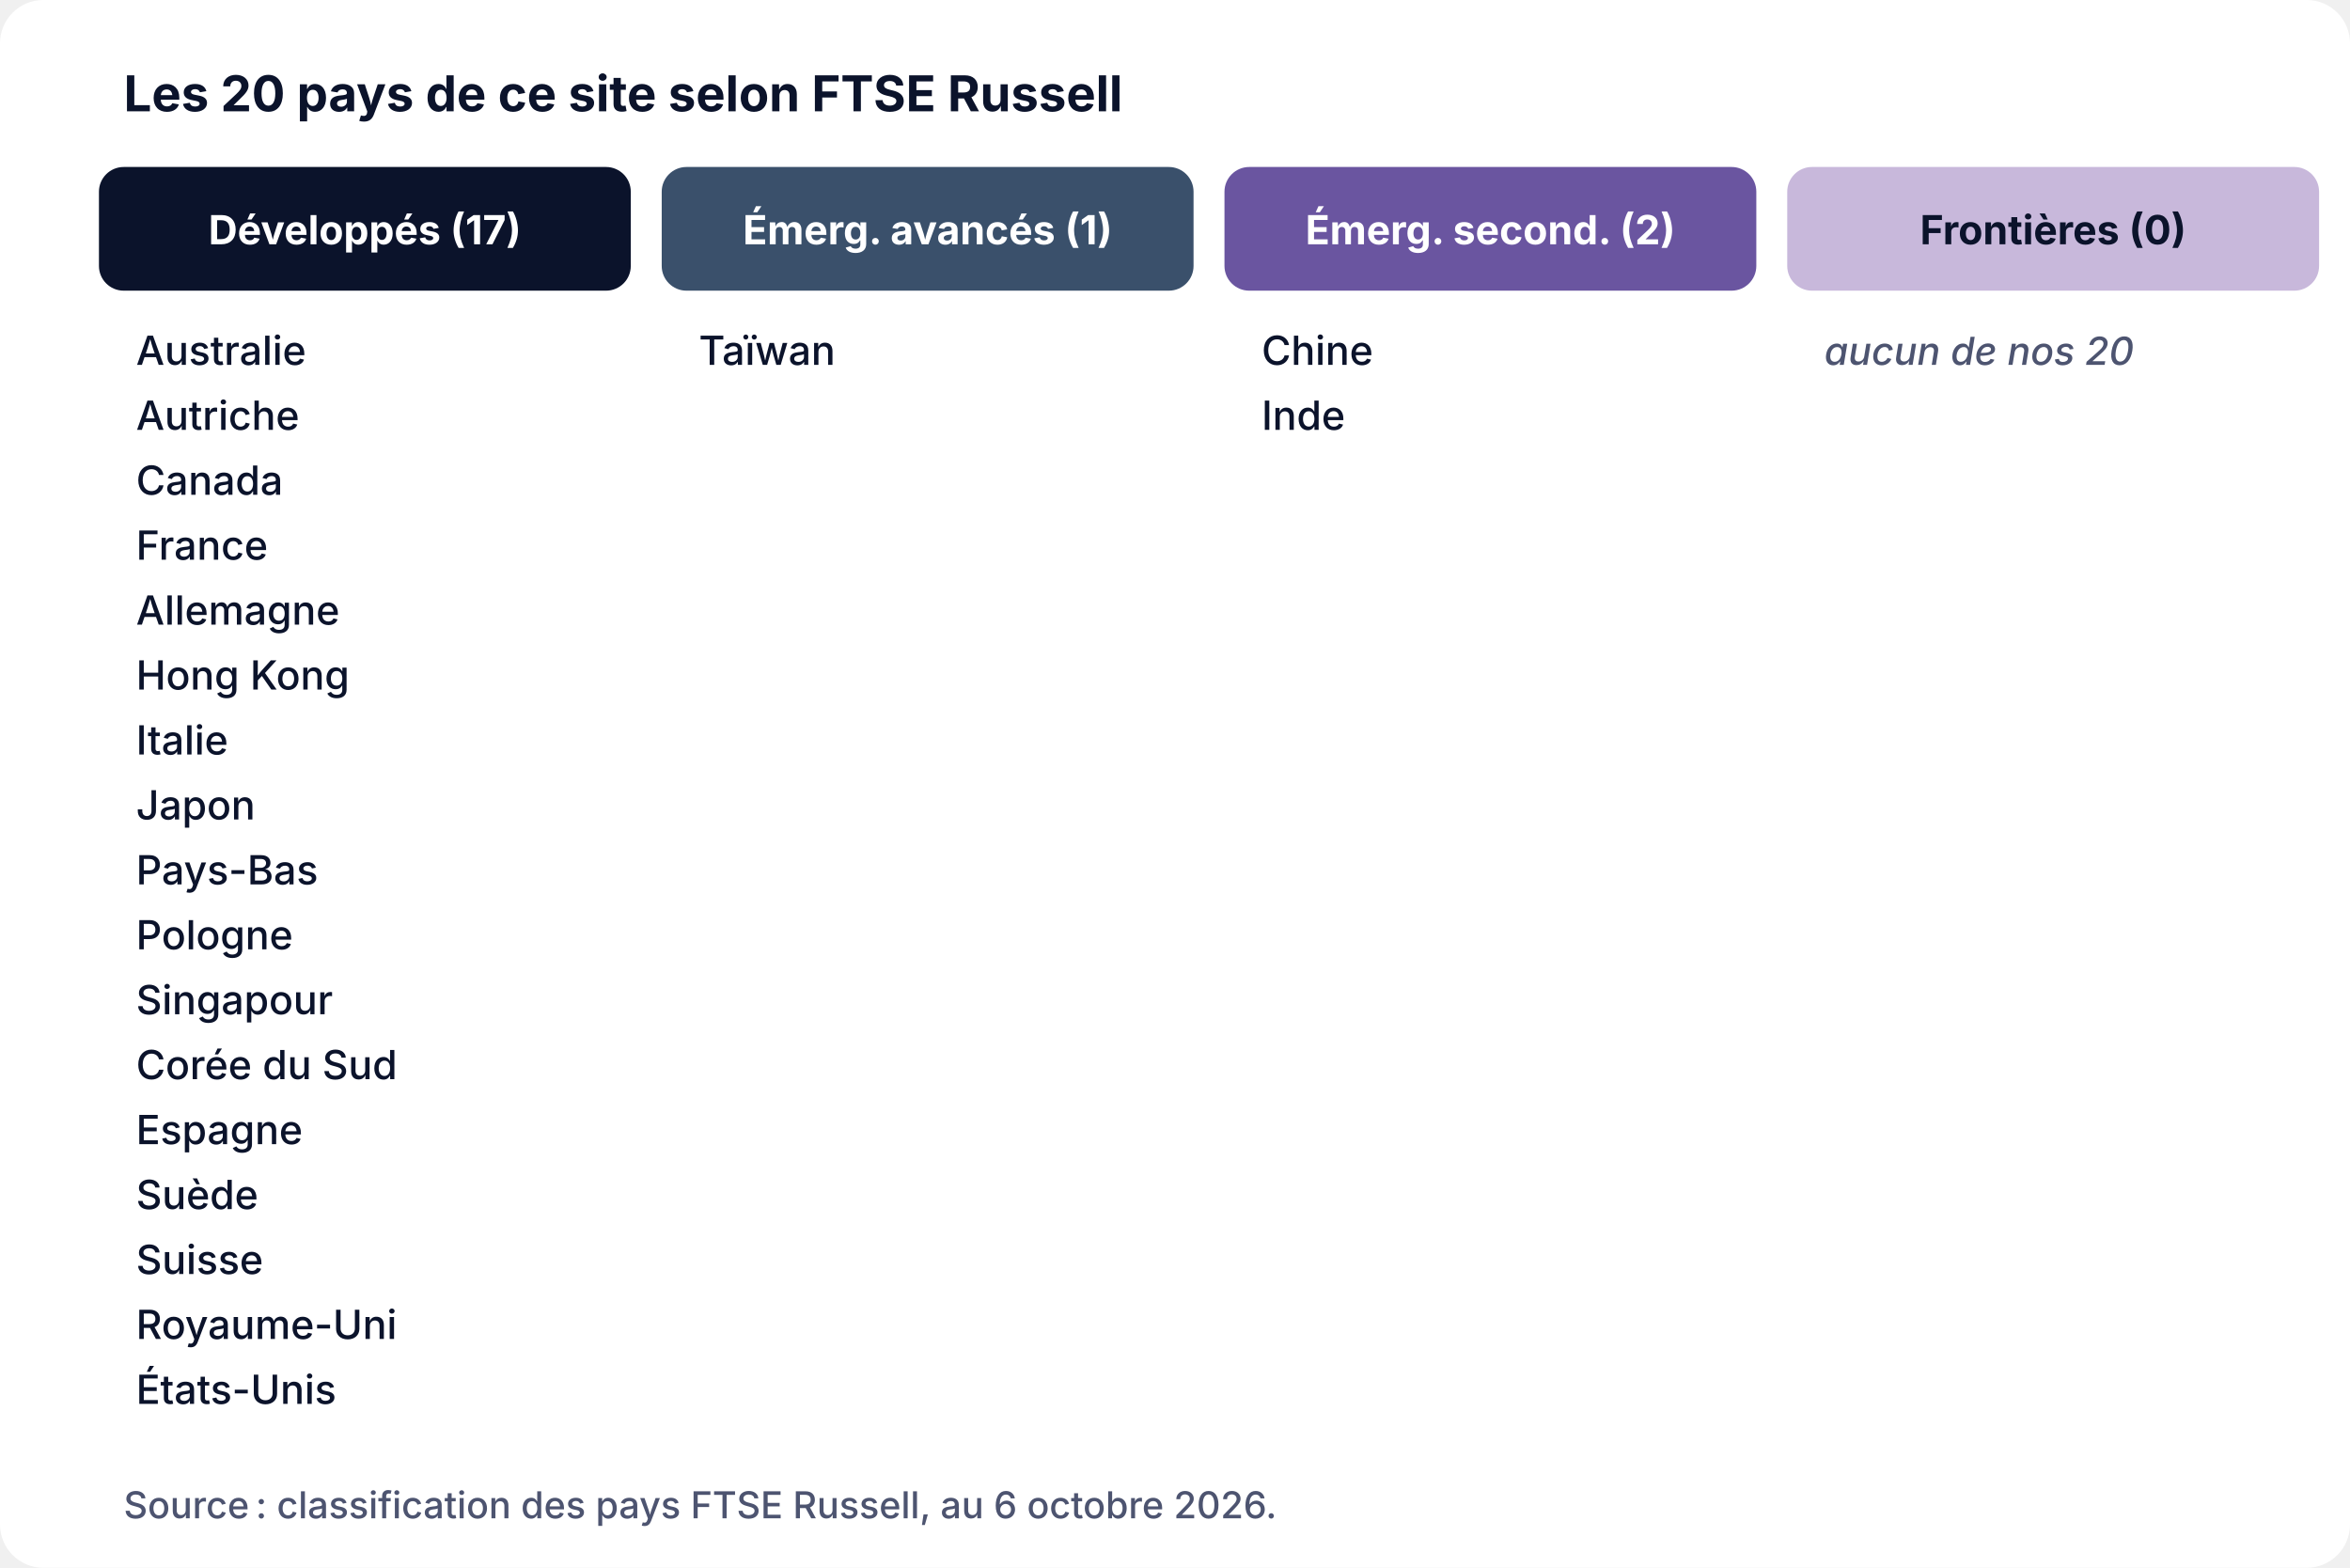
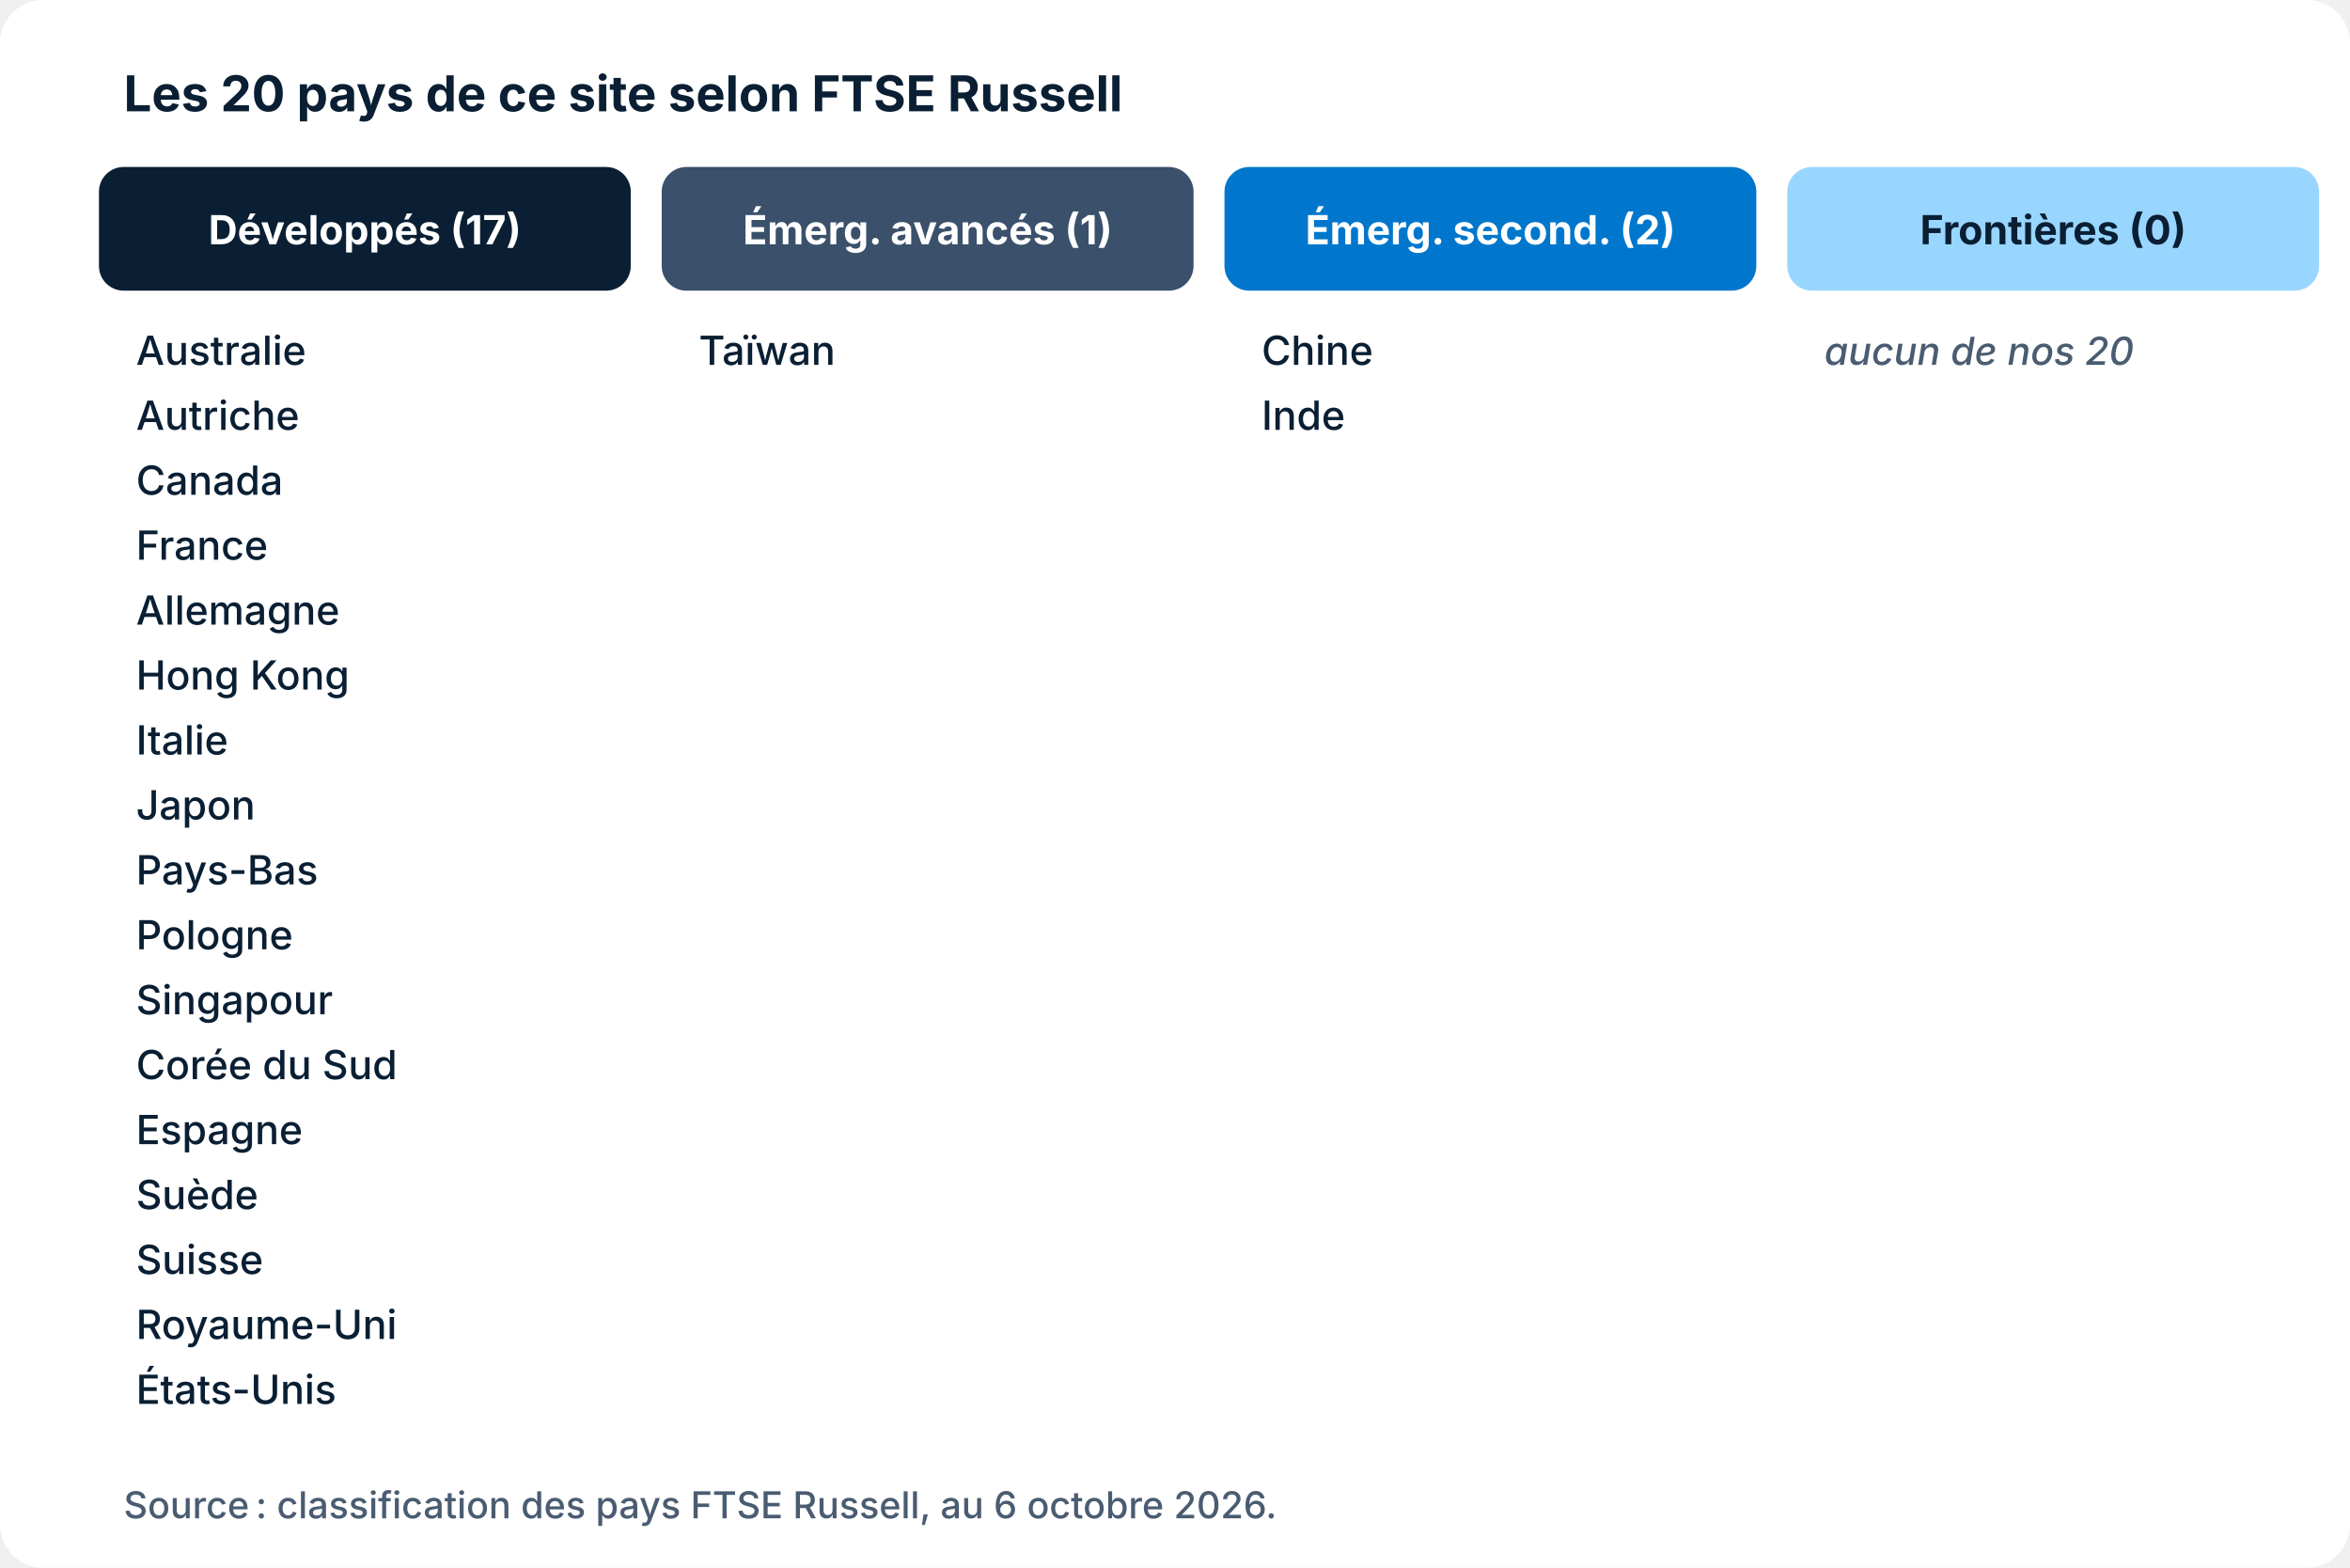
<svg xmlns="http://www.w3.org/2000/svg" viewBox="0 0 760 507" width="760" height="507" role="img" aria-label="Les 20 pays de ce site selon la classification FTSE Russell au 6 octobre 2026 : développés : Australie, Autriche, Canada, France, Allemagne, Hong Kong, Italie, Japon, Pays-Bas, Pologne, Singapour, Corée du Sud, Espagne, Suède, Suisse, Royaume-Uni, États-Unis ; émergents avancés : Taïwan ; émergents secondaires : Chine, Inde ; frontières : aucun" font-family="Inter, system-ui, -apple-system, 'Segoe UI', sans-serif">
  <rect width="760" height="507" rx="14" fill="#ffffff" />
-   <text x="40" y="36" font-size="16" font-weight="700" fill="#0B132B" text-anchor="start">Les 20 pays de ce site selon FTSE Russell</text>
-   <rect x="32" y="54" width="172" height="40" rx="8" fill="#0B132B" />
+   <text x="40" y="36" font-size="16" font-weight="700" fill="#0A1F33" text-anchor="start">Les 20 pays de ce site selon FTSE Russell</text>
+   <rect x="32" y="54" width="172" height="40" rx="8" fill="#0A1F33" />
  <text x="118" y="79" font-size="13" font-weight="700" fill="#ffffff" text-anchor="middle">Développés (17)</text>
-   <text x="44" y="118" font-size="13" font-weight="500" fill="#0B132B" text-anchor="start">Australie</text>
-   <text x="44" y="139" font-size="13" font-weight="500" fill="#0B132B" text-anchor="start">Autriche</text>
-   <text x="44" y="160" font-size="13" font-weight="500" fill="#0B132B" text-anchor="start">Canada</text>
-   <text x="44" y="181" font-size="13" font-weight="500" fill="#0B132B" text-anchor="start">France</text>
-   <text x="44" y="202" font-size="13" font-weight="500" fill="#0B132B" text-anchor="start">Allemagne</text>
-   <text x="44" y="223" font-size="13" font-weight="500" fill="#0B132B" text-anchor="start">Hong Kong</text>
-   <text x="44" y="244" font-size="13" font-weight="500" fill="#0B132B" text-anchor="start">Italie</text>
-   <text x="44" y="265" font-size="13" font-weight="500" fill="#0B132B" text-anchor="start">Japon</text>
-   <text x="44" y="286" font-size="13" font-weight="500" fill="#0B132B" text-anchor="start">Pays-Bas</text>
-   <text x="44" y="307" font-size="13" font-weight="500" fill="#0B132B" text-anchor="start">Pologne</text>
-   <text x="44" y="328" font-size="13" font-weight="500" fill="#0B132B" text-anchor="start">Singapour</text>
-   <text x="44" y="349" font-size="13" font-weight="500" fill="#0B132B" text-anchor="start">Corée du Sud</text>
-   <text x="44" y="370" font-size="13" font-weight="500" fill="#0B132B" text-anchor="start">Espagne</text>
-   <text x="44" y="391" font-size="13" font-weight="500" fill="#0B132B" text-anchor="start">Suède</text>
-   <text x="44" y="412" font-size="13" font-weight="500" fill="#0B132B" text-anchor="start">Suisse</text>
-   <text x="44" y="433" font-size="13" font-weight="500" fill="#0B132B" text-anchor="start">Royaume-Uni</text>
-   <text x="44" y="454" font-size="13" font-weight="500" fill="#0B132B" text-anchor="start">États-Unis</text>
+   <text x="44" y="118" font-size="13" font-weight="500" fill="#0A1F33" text-anchor="start">Australie</text>
+   <text x="44" y="139" font-size="13" font-weight="500" fill="#0A1F33" text-anchor="start">Autriche</text>
+   <text x="44" y="160" font-size="13" font-weight="500" fill="#0A1F33" text-anchor="start">Canada</text>
+   <text x="44" y="181" font-size="13" font-weight="500" fill="#0A1F33" text-anchor="start">France</text>
+   <text x="44" y="202" font-size="13" font-weight="500" fill="#0A1F33" text-anchor="start">Allemagne</text>
+   <text x="44" y="223" font-size="13" font-weight="500" fill="#0A1F33" text-anchor="start">Hong Kong</text>
+   <text x="44" y="244" font-size="13" font-weight="500" fill="#0A1F33" text-anchor="start">Italie</text>
+   <text x="44" y="265" font-size="13" font-weight="500" fill="#0A1F33" text-anchor="start">Japon</text>
+   <text x="44" y="286" font-size="13" font-weight="500" fill="#0A1F33" text-anchor="start">Pays-Bas</text>
+   <text x="44" y="307" font-size="13" font-weight="500" fill="#0A1F33" text-anchor="start">Pologne</text>
+   <text x="44" y="328" font-size="13" font-weight="500" fill="#0A1F33" text-anchor="start">Singapour</text>
+   <text x="44" y="349" font-size="13" font-weight="500" fill="#0A1F33" text-anchor="start">Corée du Sud</text>
+   <text x="44" y="370" font-size="13" font-weight="500" fill="#0A1F33" text-anchor="start">Espagne</text>
+   <text x="44" y="391" font-size="13" font-weight="500" fill="#0A1F33" text-anchor="start">Suède</text>
+   <text x="44" y="412" font-size="13" font-weight="500" fill="#0A1F33" text-anchor="start">Suisse</text>
+   <text x="44" y="433" font-size="13" font-weight="500" fill="#0A1F33" text-anchor="start">Royaume-Uni</text>
+   <text x="44" y="454" font-size="13" font-weight="500" fill="#0A1F33" text-anchor="start">États-Unis</text>
  <rect x="214" y="54" width="172" height="40" rx="8" fill="#3A506B" />
  <text x="300" y="79" font-size="13" font-weight="700" fill="#ffffff" text-anchor="middle">Émerg. avancés (1)</text>
-   <text x="226" y="118" font-size="13" font-weight="500" fill="#0B132B" text-anchor="start">Taïwan</text>
-   <rect x="396" y="54" width="172" height="40" rx="8" fill="#6A55A0" />
+   <text x="226" y="118" font-size="13" font-weight="500" fill="#0A1F33" text-anchor="start">Taïwan</text>
+   <rect x="396" y="54" width="172" height="40" rx="8" fill="#0077CC" />
  <text x="482" y="79" font-size="13" font-weight="700" fill="#ffffff" text-anchor="middle">Émerg. second. (2)</text>
-   <text x="408" y="118" font-size="13" font-weight="500" fill="#0B132B" text-anchor="start">Chine</text>
-   <text x="408" y="139" font-size="13" font-weight="500" fill="#0B132B" text-anchor="start">Inde</text>
-   <rect x="578" y="54" width="172" height="40" rx="8" fill="#C8B8DB" />
-   <text x="664" y="79" font-size="13" font-weight="700" fill="#0B132B" text-anchor="middle">Frontières (0)</text>
-   <text x="590" y="118" font-size="12.5" font-weight="500" fill="#4D5470" text-anchor="start" font-style="italic">aucun de nos 20</text>
-   <text x="40" y="491" font-size="12" font-weight="500" fill="#4D5470" text-anchor="start">Source : classification des pays FTSE Russell, au 6 octobre 2026.</text>
+   <text x="408" y="118" font-size="13" font-weight="500" fill="#0A1F33" text-anchor="start">Chine</text>
+   <text x="408" y="139" font-size="13" font-weight="500" fill="#0A1F33" text-anchor="start">Inde</text>
+   <rect x="578" y="54" width="172" height="40" rx="8" fill="#99D6FF" />
+   <text x="664" y="79" font-size="13" font-weight="700" fill="#0A1F33" text-anchor="middle">Frontières (0)</text>
+   <text x="590" y="118" font-size="12.5" font-weight="500" fill="#4A5C71" text-anchor="start" font-style="italic">aucun de nos 20</text>
+   <text x="40" y="491" font-size="12" font-weight="500" fill="#4A5C71" text-anchor="start">Source : classification des pays FTSE Russell, au 6 octobre 2026.</text>
</svg>
